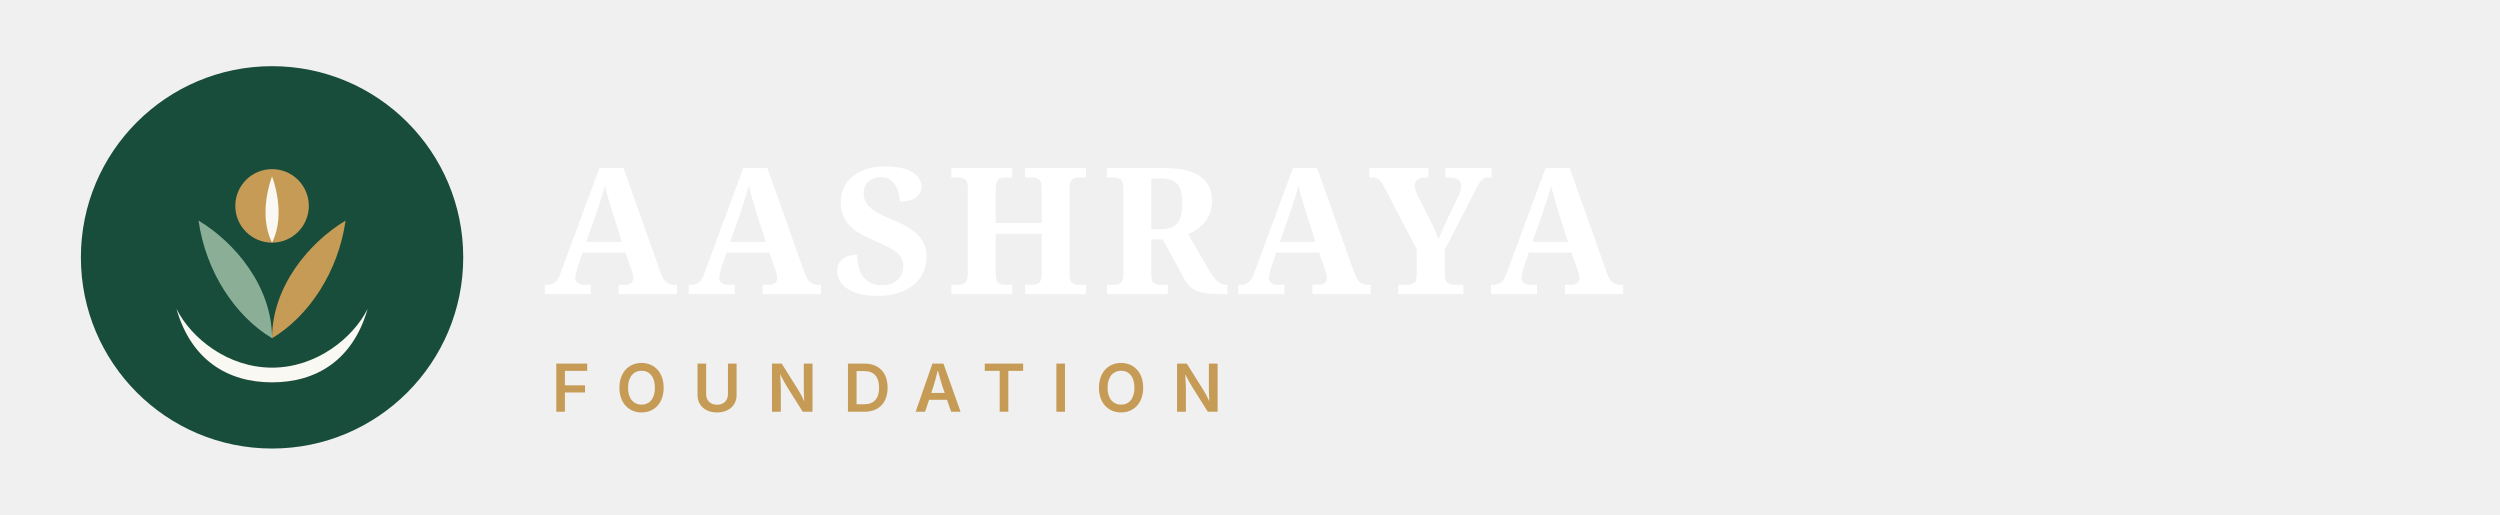
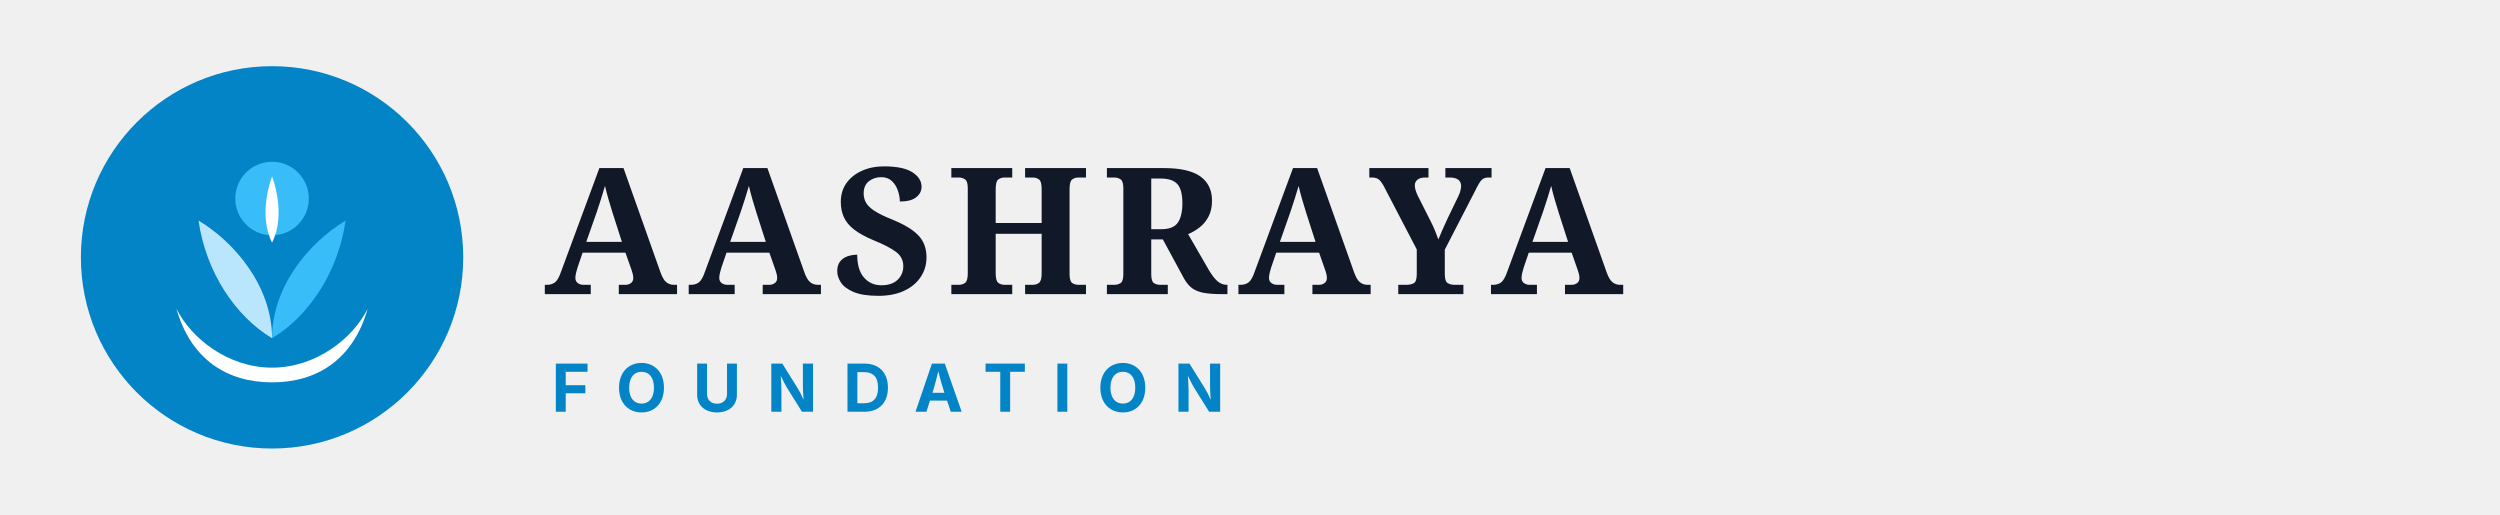
<svg xmlns="http://www.w3.org/2000/svg" viewBox="0 0 340 70" width="340" height="70" fill="none">
  <g transform="translate(10, 8)">
-     <circle cx="27" cy="27" r="26" fill="#174D3A" />
-     <circle cx="27" cy="20" r="5" fill="#C69B55" />
-     <path d="M27 38 C27 31 22 25 17 22 C18 29 22 35 27 38 Z" fill="#8BAF96" />
-     <path d="M27 38 C27 31 32 25 37 22 C36 29 32 35 27 38 Z" fill="#C69B55" />
-     <path d="M27 42 C21 42 16 38 14 34 C16 41 21 44 27 44 C33 44 38 41 40 34 C38 38 33 42 27 42 Z" fill="#FAF8F2" />
-     <path d="M27 25 C25 21 27 16 27 16 C27 16 29 21 27 25 Z" fill="#FAF8F2" />
+     <circle cx="27" cy="27" r="26" fill="#0284C7" />
+     <circle cx="27" cy="19" r="5" fill="#38BDF8" />
+     <path d="M27 38 C27 31 22 25 17 22 C18 29 22 35 27 38 Z" fill="#BAE6FD" />
+     <path d="M27 38 C27 31 32 25 37 22 C36 29 32 35 27 38 Z" fill="#38BDF8" />
+     <path d="M27 42 C21 42 16 38 14 34 C16 41 21 44 27 44 C33 44 38 41 40 34 C38 38 33 42 27 42 Z" fill="#FFFFFF" />
+     <path d="M27 25 C25 21 27 16 27 16 C27 16 29 21 27 25 Z" fill="#FFFFFF" />
  </g>
  <g transform="translate(74, 14)">
-     <text x="0" y="26" font-family="'Playfair Display', Georgia, serif" font-size="24" font-weight="700" fill="#FFFFFF" letter-spacing="1.5">AASHRAYA</text>
-     <text x="1" y="42" font-family="'Inter', -apple-system, sans-serif" font-size="9" font-weight="600" fill="#C69B55" letter-spacing="3.5">FOUNDATION</text>
+     <text x="0" y="26" font-family="'Playfair Display', Georgia, serif" font-size="24" font-weight="700" fill="#111827" letter-spacing="1.5">AASHRAYA</text>
+     <text x="1" y="42" font-family="'Inter', -apple-system, sans-serif" font-size="9" font-weight="700" fill="#0284C7" letter-spacing="3.5">FOUNDATION</text>
  </g>
</svg>
